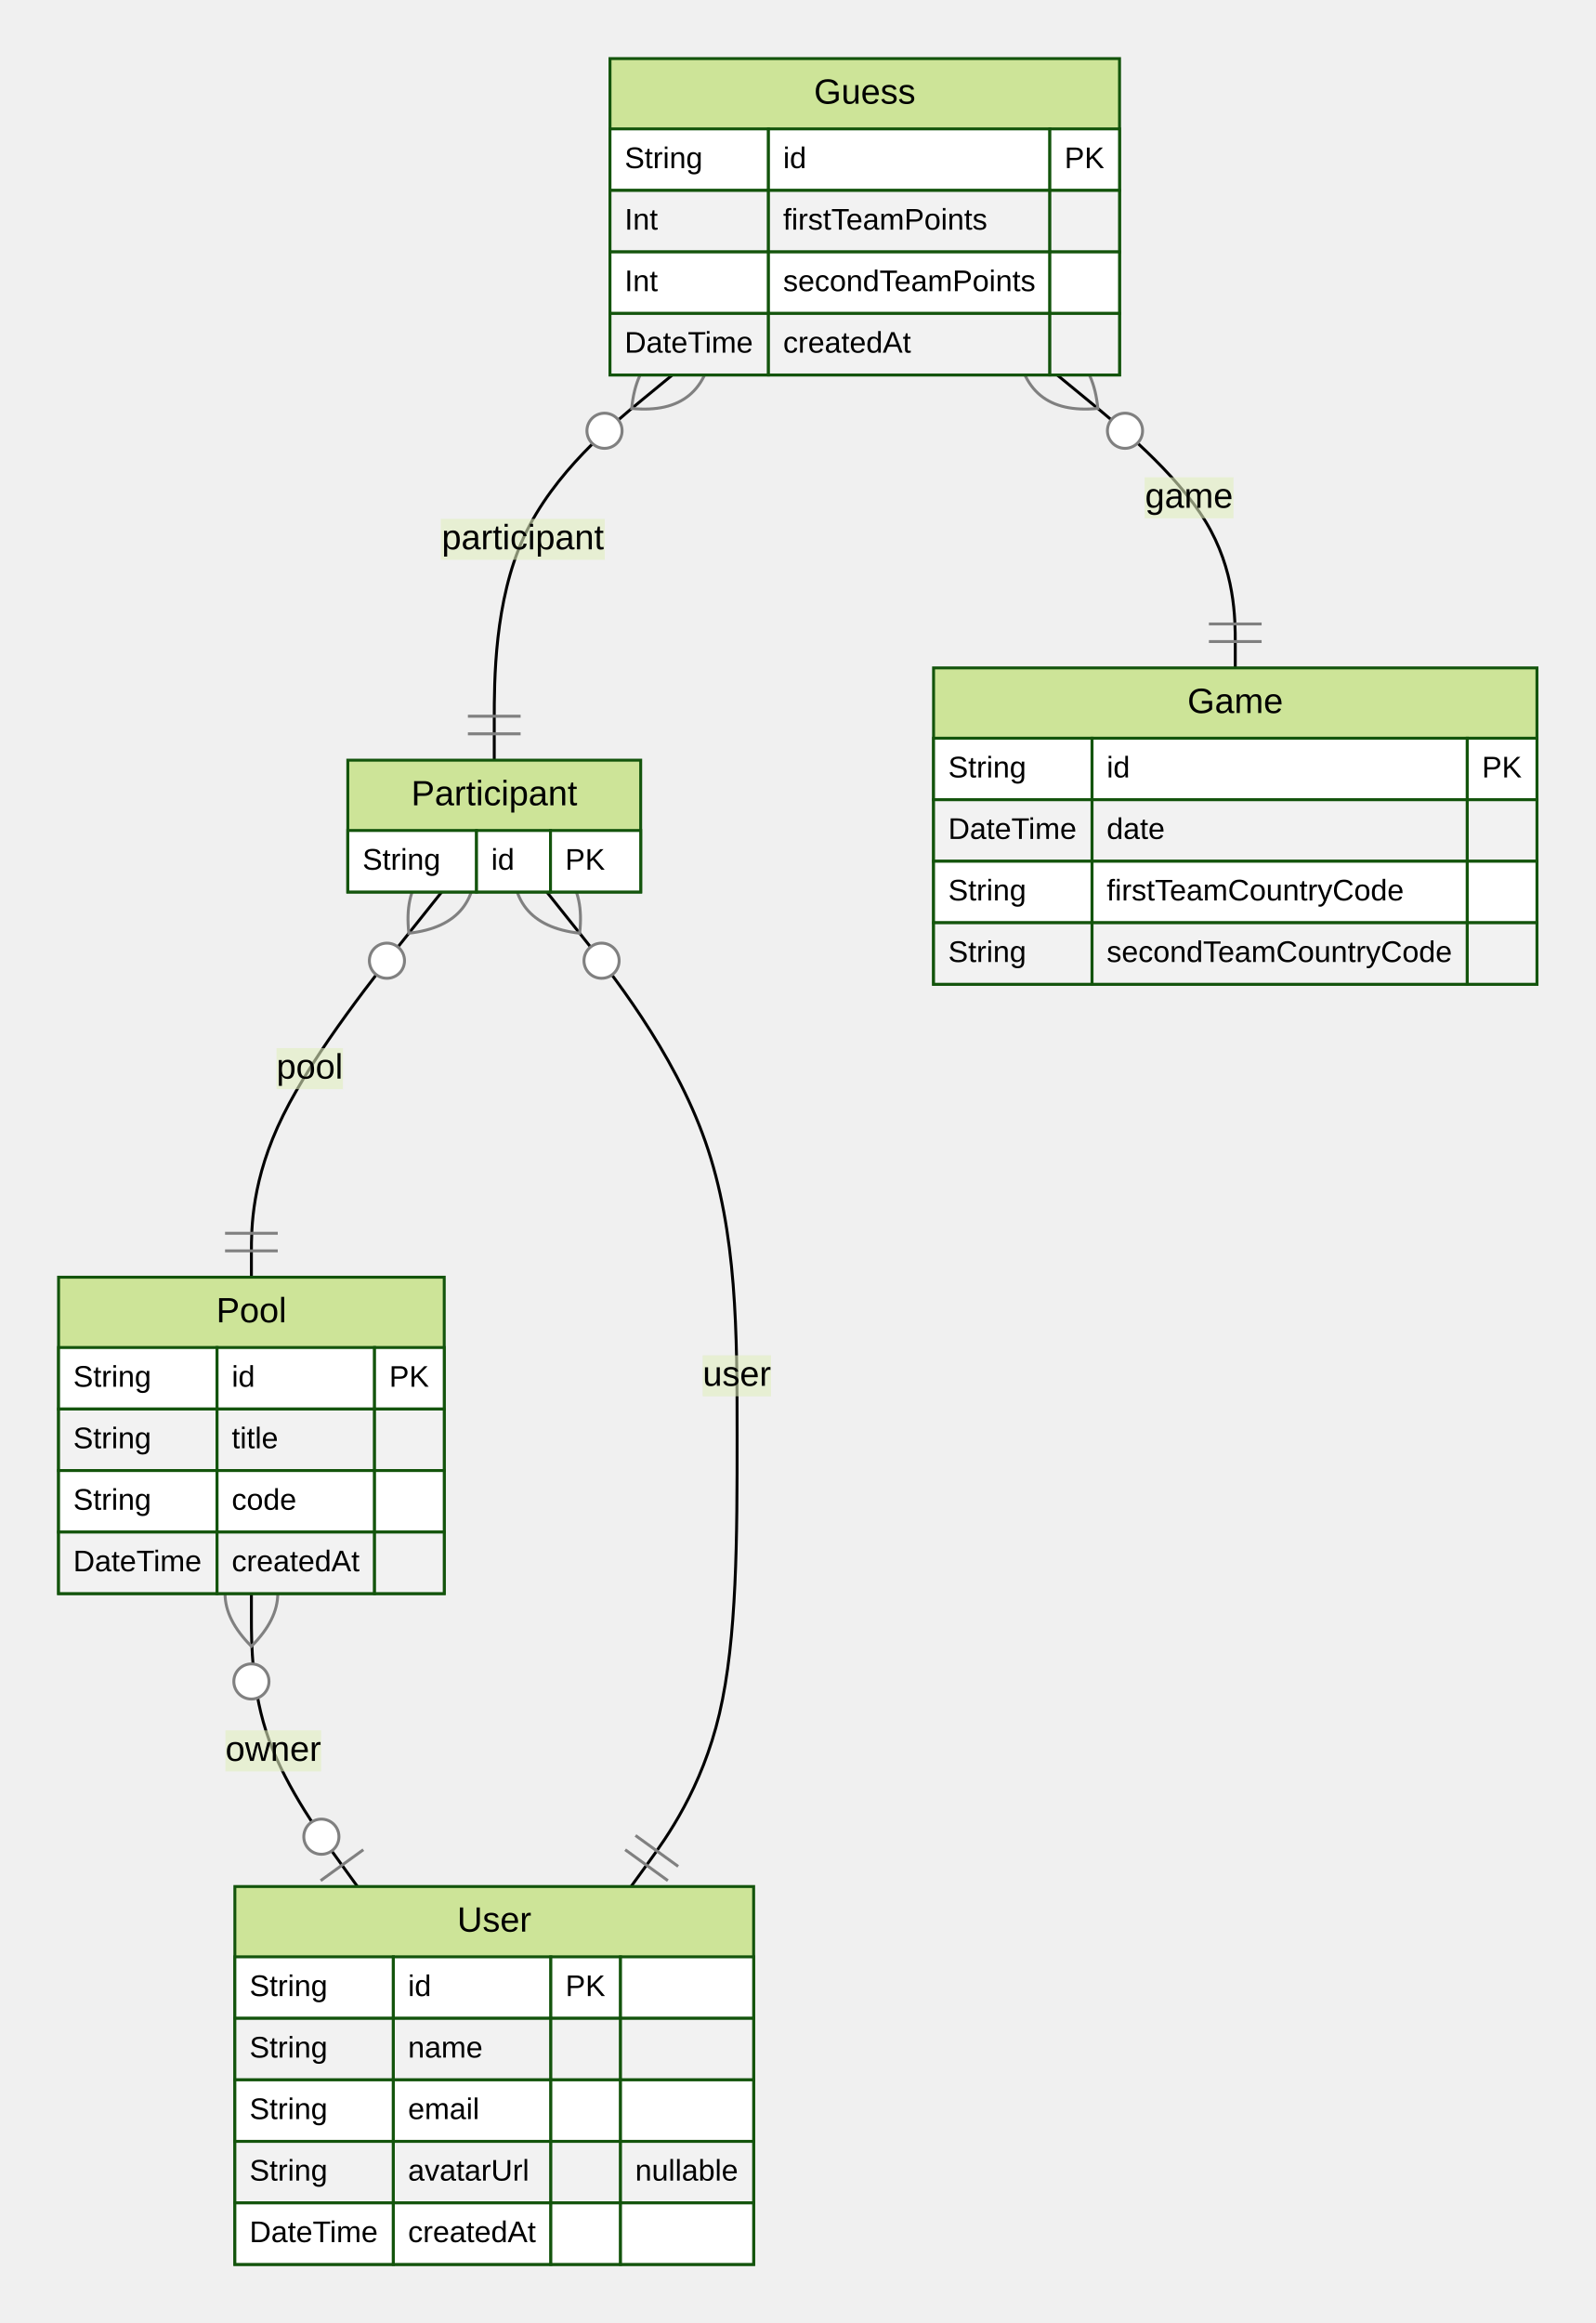
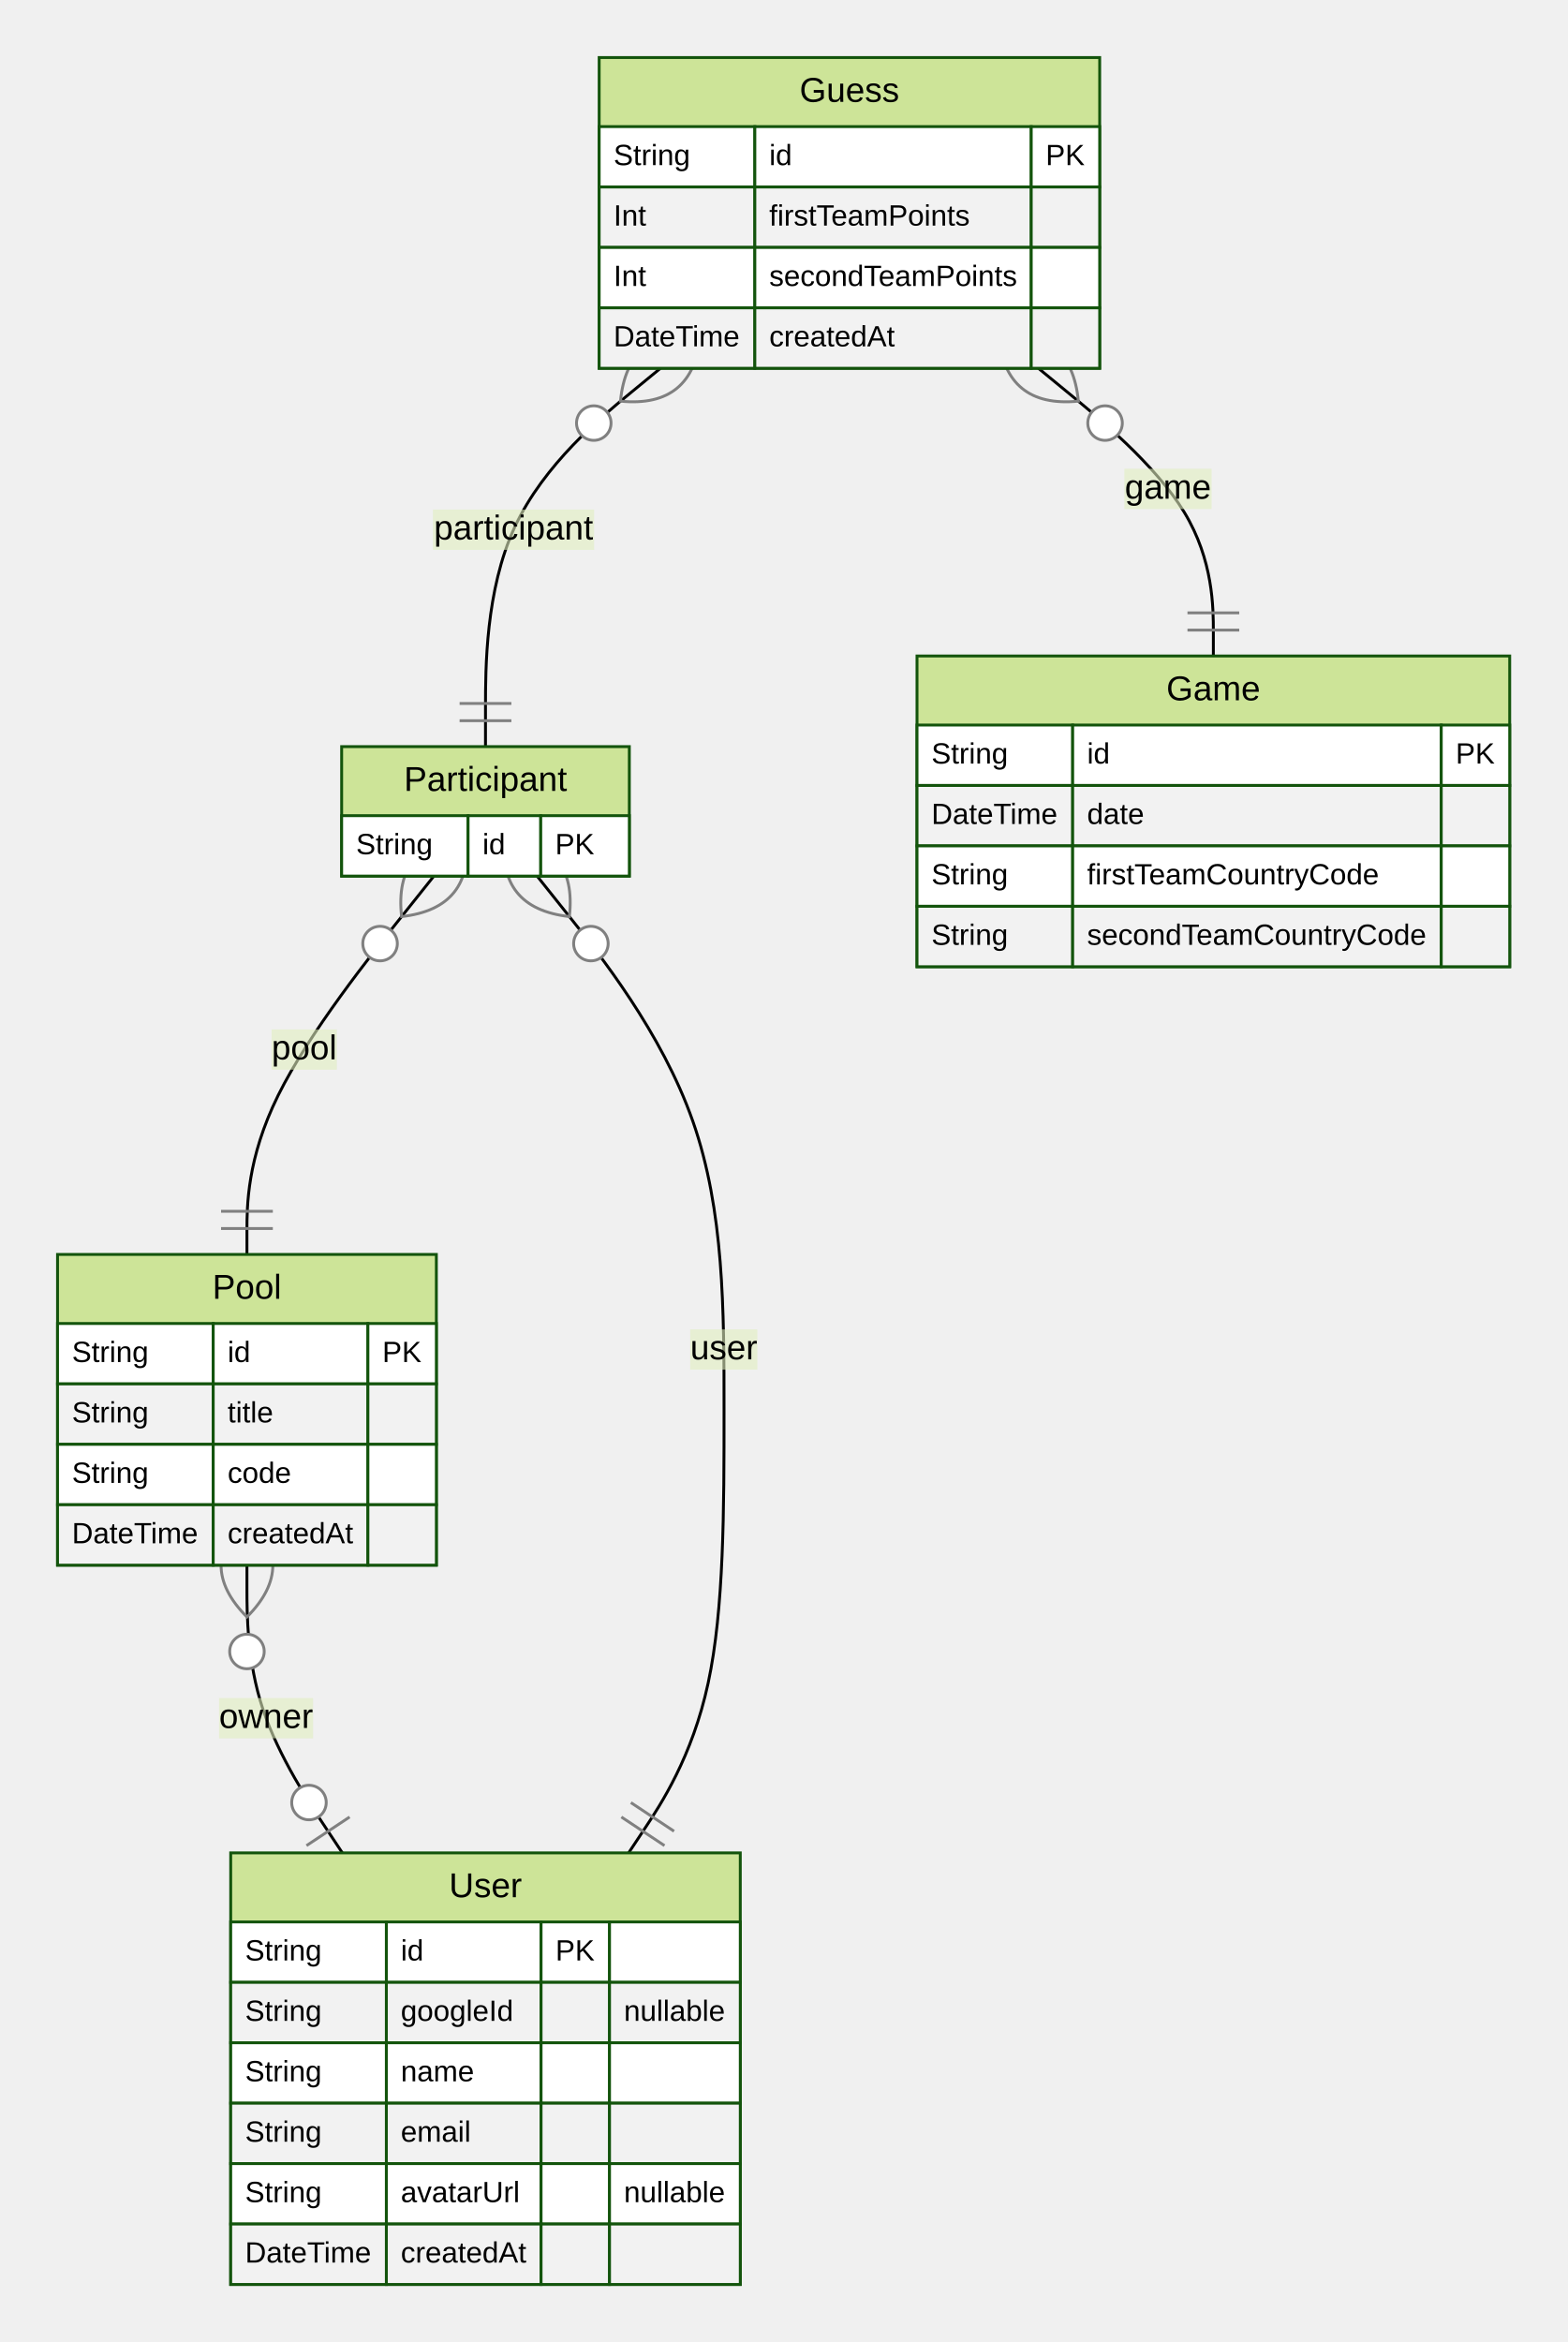
- <svg xmlns="http://www.w3.org/2000/svg" aria-labelledby="chart-title-mermaid-0 chart-desc-mermaid-0" role="img" viewBox="0 0 544.791 793" style="max-width: 544.791px; background-color: white;" width="100%" id="mermaid-0">
+ <svg xmlns="http://www.w3.org/2000/svg" aria-labelledby="chart-title-mermaid-0 chart-desc-mermaid-0" role="img" viewBox="0 0 544.791 814" style="max-width: 544.791px; background-color: white;" width="100%" id="mermaid-0">
  <style>#mermaid-0 {font-family:"trebuchet ms",verdana,arial,sans-serif;font-size:16px;fill:#000000;}#mermaid-0 .error-icon{fill:#552222;}#mermaid-0 .error-text{fill:#552222;stroke:#552222;}#mermaid-0 .edge-thickness-normal{stroke-width:2px;}#mermaid-0 .edge-thickness-thick{stroke-width:3.5px;}#mermaid-0 .edge-pattern-solid{stroke-dasharray:0;}#mermaid-0 .edge-pattern-dashed{stroke-dasharray:3;}#mermaid-0 .edge-pattern-dotted{stroke-dasharray:2;}#mermaid-0 .marker{fill:#000000;stroke:#000000;}#mermaid-0 .marker.cross{stroke:#000000;}#mermaid-0 svg{font-family:"trebuchet ms",verdana,arial,sans-serif;font-size:16px;}#mermaid-0 .entityBox{fill:#cde498;stroke:#13540c;}#mermaid-0 .attributeBoxOdd{fill:#ffffff;stroke:#13540c;}#mermaid-0 .attributeBoxEven{fill:#f2f2f2;stroke:#13540c;}#mermaid-0 .relationshipLabelBox{fill:hsl(78.158, 58.462%, 84.51%);opacity:0.7;background-color:hsl(78.158, 58.462%, 84.51%);}#mermaid-0 .relationshipLabelBox rect{opacity:0.5;}#mermaid-0 .relationshipLine{stroke:#000000;}#mermaid-0 :root{--mermaid-font-family:"trebuchet ms",verdana,arial,sans-serif;}</style>
  <g />
  <defs>
    <marker orient="auto" markerHeight="18" markerWidth="18" refY="9" refX="0" id="ONLY_ONE_START">
      <path d="M9,0 L9,18 M15,0 L15,18" fill="none" stroke="gray" />
    </marker>
  </defs>
  <defs>
    <marker orient="auto" markerHeight="18" markerWidth="18" refY="9" refX="18" id="ONLY_ONE_END">
      <path d="M3,0 L3,18 M9,0 L9,18" fill="none" stroke="gray" />
    </marker>
  </defs>
  <defs>
    <marker orient="auto" markerHeight="18" markerWidth="30" refY="9" refX="0" id="ZERO_OR_ONE_START">
      <circle r="6" cy="9" cx="21" fill="white" stroke="gray" />
      <path d="M9,0 L9,18" fill="none" stroke="gray" />
    </marker>
  </defs>
  <defs>
    <marker orient="auto" markerHeight="18" markerWidth="30" refY="9" refX="30" id="ZERO_OR_ONE_END">
      <circle r="6" cy="9" cx="9" fill="white" stroke="gray" />
      <path d="M21,0 L21,18" fill="none" stroke="gray" />
    </marker>
  </defs>
  <defs>
    <marker orient="auto" markerHeight="36" markerWidth="45" refY="18" refX="18" id="ONE_OR_MORE_START">
      <path d="M0,18 Q 18,0 36,18 Q 18,36 0,18 M42,9 L42,27" fill="none" stroke="gray" />
    </marker>
  </defs>
  <defs>
    <marker orient="auto" markerHeight="36" markerWidth="45" refY="18" refX="27" id="ONE_OR_MORE_END">
      <path d="M3,9 L3,27 M9,18 Q27,0 45,18 Q27,36 9,18" fill="none" stroke="gray" />
    </marker>
  </defs>
  <defs>
    <marker orient="auto" markerHeight="36" markerWidth="57" refY="18" refX="18" id="ZERO_OR_MORE_START">
      <circle r="6" cy="18" cx="48" fill="white" stroke="gray" />
      <path d="M0,18 Q18,0 36,18 Q18,36 0,18" fill="none" stroke="gray" />
    </marker>
  </defs>
  <defs>
    <marker orient="auto" markerHeight="36" markerWidth="57" refY="18" refX="39" id="ZERO_OR_MORE_END">
      <circle r="6" cy="18" cx="9" fill="white" stroke="gray" />
      <path d="M21,18 Q39,0 57,18 Q39,36 21,18" fill="none" stroke="gray" />
    </marker>
  </defs>
-   <path marker-start="url(#ZERO_OR_MORE_START)" marker-end="url(#ZERO_OR_ONE_END)" fill="none" stroke="gray" d="M85.841,544L85.841,552.333C85.841,560.667,85.841,577.333,91.876,594C97.911,610.667,109.981,627.333,116.016,635.667L122.051,644" class="er relationshipLine" />
-   <path marker-start="url(#ZERO_OR_MORE_START)" marker-end="url(#ONLY_ONE_END)" fill="none" stroke="gray" d="M186.702,304.5L197.532,318.083C208.362,331.667,230.023,358.833,240.853,389.75C251.683,420.667,251.683,455.333,251.683,490C251.683,524.667,251.683,559.333,245.648,585C239.613,610.667,227.543,627.333,221.508,635.667L215.473,644" class="er relationshipLine" />
+   <path marker-start="url(#ZERO_OR_MORE_START)" marker-end="url(#ZERO_OR_ONE_END)" fill="none" stroke="gray" d="M85.841,544L85.841,552.333C85.841,560.667,85.841,577.333,91.37,594C96.898,610.667,107.954,627.333,113.482,635.667L119.01,644" class="er relationshipLine" />
+   <path marker-start="url(#ZERO_OR_MORE_START)" marker-end="url(#ONLY_ONE_END)" fill="none" stroke="gray" d="M186.702,304.5L197.532,318.083C208.362,331.667,230.023,358.833,240.853,389.75C251.683,420.667,251.683,455.333,251.683,490C251.683,524.667,251.683,559.333,246.155,585C240.627,610.667,229.571,627.333,224.043,635.667L218.515,644" class="er relationshipLine" />
  <path marker-start="url(#ZERO_OR_MORE_START)" marker-end="url(#ONLY_ONE_END)" fill="none" stroke="gray" d="M150.823,304.5L139.992,318.083C129.162,331.667,107.502,358.833,96.672,380.75C85.841,402.667,85.841,419.333,85.841,427.667L85.841,436" class="er relationshipLine" />
  <path marker-start="url(#ZERO_OR_MORE_START)" marker-end="url(#ONLY_ONE_END)" fill="none" stroke="gray" d="M229.583,128L219.446,136.333C209.309,144.667,189.036,161.333,178.899,183.25C168.762,205.167,168.762,232.333,168.762,245.917L168.762,259.5" class="er relationshipLine" />
  <path marker-start="url(#ZERO_OR_MORE_START)" marker-end="url(#ONLY_ONE_END)" fill="none" stroke="gray" d="M360.956,128L371.093,136.333C381.23,144.667,401.503,161.333,411.64,178C421.777,194.667,421.777,211.333,421.777,219.667L421.777,228" class="er relationshipLine" />
  <g transform="translate(20,436 )" id="Pool">
    <rect height="108" width="131.683" y="0" x="0" stroke="gray" fill-opacity="100%" fill="honeydew" class="er entityBox" />
    <text transform="translate(65.84149,12)" style="font-family: &quot;trebuchet ms&quot;, verdana, arial, sans-serif;; font-size: 12px" text-anchor="middle" dominant-baseline="middle" y="0" x="0" id="entity-Pool" class="er entityLabel">Pool</text>
    <rect height="21" width="54.113" y="24" x="0" stroke="gray" fill-opacity="100%" fill="honeydew" class="er attributeBoxOdd" />
    <text transform="translate(5,34.5)" style="font-family: &quot;trebuchet ms&quot;, verdana, arial, sans-serif;; font-size: 10.2px" text-anchor="left" dominant-baseline="middle" y="0" x="0" id="entity-Pool-attr-1-type" class="er entityLabel">String</text>
    <rect height="21" width="53.775" y="24" x="54.113" stroke="gray" fill-opacity="100%" fill="honeydew" class="er attributeBoxOdd" />
    <text transform="translate(59.11313,34.5)" style="font-family: &quot;trebuchet ms&quot;, verdana, arial, sans-serif;; font-size: 10.2px" text-anchor="left" dominant-baseline="middle" y="0" x="0" id="entity-Pool-attr-1-name" class="er entityLabel">id</text>
    <rect height="21" width="23.795" y="24" x="107.888" stroke="gray" fill-opacity="100%" fill="honeydew" class="er attributeBoxOdd" />
    <text transform="translate(112.888,34.5)" style="font-family: &quot;trebuchet ms&quot;, verdana, arial, sans-serif;; font-size: 10.2px" text-anchor="left" dominant-baseline="middle" y="0" x="0" id="entity-Pool-attr-1-key" class="er entityLabel">PK</text>
    <rect height="21" width="54.113" y="45" x="0" stroke="gray" fill-opacity="100%" fill="honeydew" class="er attributeBoxEven" />
    <text transform="translate(5,55.5)" style="font-family: &quot;trebuchet ms&quot;, verdana, arial, sans-serif;; font-size: 10.2px" text-anchor="left" dominant-baseline="middle" y="0" x="0" id="entity-Pool-attr-2-type" class="er entityLabel">String</text>
    <rect height="21" width="53.775" y="45" x="54.113" stroke="gray" fill-opacity="100%" fill="honeydew" class="er attributeBoxEven" />
    <text transform="translate(59.11313,55.5)" style="font-family: &quot;trebuchet ms&quot;, verdana, arial, sans-serif;; font-size: 10.2px" text-anchor="left" dominant-baseline="middle" y="0" x="0" id="entity-Pool-attr-2-name" class="er entityLabel">title</text>
    <rect height="21" width="23.795" y="45" x="107.888" stroke="gray" fill-opacity="100%" fill="honeydew" class="er attributeBoxEven" />
    <text transform="translate(112.888,55.5)" style="font-family: &quot;trebuchet ms&quot;, verdana, arial, sans-serif;; font-size: 10.2px" text-anchor="left" dominant-baseline="middle" y="0" x="0" id="entity-Pool-attr-2-key" class="er entityLabel" />
    <rect height="21" width="54.113" y="66" x="0" stroke="gray" fill-opacity="100%" fill="honeydew" class="er attributeBoxOdd" />
    <text transform="translate(5,76.5)" style="font-family: &quot;trebuchet ms&quot;, verdana, arial, sans-serif;; font-size: 10.2px" text-anchor="left" dominant-baseline="middle" y="0" x="0" id="entity-Pool-attr-3-type" class="er entityLabel">String</text>
    <rect height="21" width="53.775" y="66" x="54.113" stroke="gray" fill-opacity="100%" fill="honeydew" class="er attributeBoxOdd" />
    <text transform="translate(59.11313,76.5)" style="font-family: &quot;trebuchet ms&quot;, verdana, arial, sans-serif;; font-size: 10.2px" text-anchor="left" dominant-baseline="middle" y="0" x="0" id="entity-Pool-attr-3-name" class="er entityLabel">code</text>
    <rect height="21" width="23.795" y="66" x="107.888" stroke="gray" fill-opacity="100%" fill="honeydew" class="er attributeBoxOdd" />
    <text transform="translate(112.888,76.5)" style="font-family: &quot;trebuchet ms&quot;, verdana, arial, sans-serif;; font-size: 10.2px" text-anchor="left" dominant-baseline="middle" y="0" x="0" id="entity-Pool-attr-3-key" class="er entityLabel" />
    <rect height="21" width="54.113" y="87" x="0" stroke="gray" fill-opacity="100%" fill="honeydew" class="er attributeBoxEven" />
    <text transform="translate(5,97.5)" style="font-family: &quot;trebuchet ms&quot;, verdana, arial, sans-serif;; font-size: 10.2px" text-anchor="left" dominant-baseline="middle" y="0" x="0" id="entity-Pool-attr-4-type" class="er entityLabel">DateTime</text>
    <rect height="21" width="53.775" y="87" x="54.113" stroke="gray" fill-opacity="100%" fill="honeydew" class="er attributeBoxEven" />
    <text transform="translate(59.11313,97.5)" style="font-family: &quot;trebuchet ms&quot;, verdana, arial, sans-serif;; font-size: 10.2px" text-anchor="left" dominant-baseline="middle" y="0" x="0" id="entity-Pool-attr-4-name" class="er entityLabel">createdAt</text>
    <rect height="21" width="23.795" y="87" x="107.888" stroke="gray" fill-opacity="100%" fill="honeydew" class="er attributeBoxEven" />
    <text transform="translate(112.888,97.5)" style="font-family: &quot;trebuchet ms&quot;, verdana, arial, sans-serif;; font-size: 10.2px" text-anchor="left" dominant-baseline="middle" y="0" x="0" id="entity-Pool-attr-4-key" class="er entityLabel" />
  </g>
  <g transform="translate(118.7622,259.5 )" id="Participant">
    <rect height="45" width="100" y="0" x="0" stroke="gray" fill-opacity="100%" fill="honeydew" class="er entityBox" />
    <text transform="translate(50,12)" style="font-family: &quot;trebuchet ms&quot;, verdana, arial, sans-serif;; font-size: 12px" text-anchor="middle" dominant-baseline="middle" y="0" x="0" id="entity-Participant" class="er entityLabel">Participant</text>
    <rect height="21" width="43.945" y="24" x="0" stroke="gray" fill-opacity="100%" fill="honeydew" class="er attributeBoxOdd" />
    <text transform="translate(5,34.5)" style="font-family: &quot;trebuchet ms&quot;, verdana, arial, sans-serif;; font-size: 10.2px" text-anchor="left" dominant-baseline="middle" y="0" x="0" id="entity-Participant-attr-1-type" class="er entityLabel">String</text>
    <rect height="21" width="25.262" y="24" x="43.945" stroke="gray" fill-opacity="100%" fill="honeydew" class="er attributeBoxOdd" />
    <text transform="translate(48.94526,34.5)" style="font-family: &quot;trebuchet ms&quot;, verdana, arial, sans-serif;; font-size: 10.2px" text-anchor="left" dominant-baseline="middle" y="0" x="0" id="entity-Participant-attr-1-name" class="er entityLabel">id</text>
    <rect height="21" width="30.793" y="24" x="69.207" stroke="gray" fill-opacity="100%" fill="honeydew" class="er attributeBoxOdd" />
    <text transform="translate(74.20681,34.5)" style="font-family: &quot;trebuchet ms&quot;, verdana, arial, sans-serif;; font-size: 10.2px" text-anchor="left" dominant-baseline="middle" y="0" x="0" id="entity-Participant-attr-1-key" class="er entityLabel">PK</text>
  </g>
  <g transform="translate(80.19414,644 )" id="User">
-     <rect height="129" width="177.136" y="0" x="0" stroke="gray" fill-opacity="100%" fill="honeydew" class="er entityBox" />
+     <rect height="150" width="177.136" y="0" x="0" stroke="gray" fill-opacity="100%" fill="honeydew" class="er entityBox" />
    <text transform="translate(88.5681,12)" style="font-family: &quot;trebuchet ms&quot;, verdana, arial, sans-serif;; font-size: 12px" text-anchor="middle" dominant-baseline="middle" y="0" x="0" id="entity-User" class="er entityLabel">User</text>
    <rect height="21" width="54.113" y="24" x="0" stroke="gray" fill-opacity="100%" fill="honeydew" class="er attributeBoxOdd" />
    <text transform="translate(5,34.5)" style="font-family: &quot;trebuchet ms&quot;, verdana, arial, sans-serif;; font-size: 10.2px" text-anchor="left" dominant-baseline="middle" y="0" x="0" id="entity-User-attr-1-type" class="er entityLabel">String</text>
    <rect height="21" width="53.775" y="24" x="54.113" stroke="gray" fill-opacity="100%" fill="honeydew" class="er attributeBoxOdd" />
    <text transform="translate(59.11313,34.5)" style="font-family: &quot;trebuchet ms&quot;, verdana, arial, sans-serif;; font-size: 10.2px" text-anchor="left" dominant-baseline="middle" y="0" x="0" id="entity-User-attr-1-name" class="er entityLabel">id</text>
    <rect height="21" width="23.795" y="24" x="107.888" stroke="gray" fill-opacity="100%" fill="honeydew" class="er attributeBoxOdd" />
    <text transform="translate(112.888,34.5)" style="font-family: &quot;trebuchet ms&quot;, verdana, arial, sans-serif;; font-size: 10.2px" text-anchor="left" dominant-baseline="middle" y="0" x="0" id="entity-User-attr-1-key" class="er entityLabel">PK</text>
    <rect height="21" width="45.453" y="24" x="131.683" stroke="gray" fill-opacity="100%" fill="honeydew" class="er attributeBoxOdd" />
    <text transform="translate(136.683,34.5)" style="font-family: &quot;trebuchet ms&quot;, verdana, arial, sans-serif;; font-size: 10.2px" text-anchor="left" dominant-baseline="middle" y="0" x="0" id="entity-User-attr-1-comment" class="er entityLabel" />
    <rect height="21" width="54.113" y="45" x="0" stroke="gray" fill-opacity="100%" fill="honeydew" class="er attributeBoxEven" />
    <text transform="translate(5,55.5)" style="font-family: &quot;trebuchet ms&quot;, verdana, arial, sans-serif;; font-size: 10.2px" text-anchor="left" dominant-baseline="middle" y="0" x="0" id="entity-User-attr-2-type" class="er entityLabel">String</text>
    <rect height="21" width="53.775" y="45" x="54.113" stroke="gray" fill-opacity="100%" fill="honeydew" class="er attributeBoxEven" />
-     <text transform="translate(59.11313,55.5)" style="font-family: &quot;trebuchet ms&quot;, verdana, arial, sans-serif;; font-size: 10.2px" text-anchor="left" dominant-baseline="middle" y="0" x="0" id="entity-User-attr-2-name" class="er entityLabel">name</text>
+     <text transform="translate(59.11313,55.5)" style="font-family: &quot;trebuchet ms&quot;, verdana, arial, sans-serif;; font-size: 10.2px" text-anchor="left" dominant-baseline="middle" y="0" x="0" id="entity-User-attr-2-name" class="er entityLabel">googleId</text>
    <rect height="21" width="23.795" y="45" x="107.888" stroke="gray" fill-opacity="100%" fill="honeydew" class="er attributeBoxEven" />
    <text transform="translate(112.888,55.5)" style="font-family: &quot;trebuchet ms&quot;, verdana, arial, sans-serif;; font-size: 10.2px" text-anchor="left" dominant-baseline="middle" y="0" x="0" id="entity-User-attr-2-key" class="er entityLabel" />
    <rect height="21" width="45.453" y="45" x="131.683" stroke="gray" fill-opacity="100%" fill="honeydew" class="er attributeBoxEven" />
-     <text transform="translate(136.683,55.5)" style="font-family: &quot;trebuchet ms&quot;, verdana, arial, sans-serif;; font-size: 10.2px" text-anchor="left" dominant-baseline="middle" y="0" x="0" id="entity-User-attr-2-comment" class="er entityLabel" />
+     <text transform="translate(136.683,55.5)" style="font-family: &quot;trebuchet ms&quot;, verdana, arial, sans-serif;; font-size: 10.2px" text-anchor="left" dominant-baseline="middle" y="0" x="0" id="entity-User-attr-2-comment" class="er entityLabel">nullable</text>
    <rect height="21" width="54.113" y="66" x="0" stroke="gray" fill-opacity="100%" fill="honeydew" class="er attributeBoxOdd" />
    <text transform="translate(5,76.5)" style="font-family: &quot;trebuchet ms&quot;, verdana, arial, sans-serif;; font-size: 10.2px" text-anchor="left" dominant-baseline="middle" y="0" x="0" id="entity-User-attr-3-type" class="er entityLabel">String</text>
    <rect height="21" width="53.775" y="66" x="54.113" stroke="gray" fill-opacity="100%" fill="honeydew" class="er attributeBoxOdd" />
-     <text transform="translate(59.11313,76.5)" style="font-family: &quot;trebuchet ms&quot;, verdana, arial, sans-serif;; font-size: 10.2px" text-anchor="left" dominant-baseline="middle" y="0" x="0" id="entity-User-attr-3-name" class="er entityLabel">email</text>
+     <text transform="translate(59.11313,76.5)" style="font-family: &quot;trebuchet ms&quot;, verdana, arial, sans-serif;; font-size: 10.2px" text-anchor="left" dominant-baseline="middle" y="0" x="0" id="entity-User-attr-3-name" class="er entityLabel">name</text>
    <rect height="21" width="23.795" y="66" x="107.888" stroke="gray" fill-opacity="100%" fill="honeydew" class="er attributeBoxOdd" />
    <text transform="translate(112.888,76.5)" style="font-family: &quot;trebuchet ms&quot;, verdana, arial, sans-serif;; font-size: 10.2px" text-anchor="left" dominant-baseline="middle" y="0" x="0" id="entity-User-attr-3-key" class="er entityLabel" />
    <rect height="21" width="45.453" y="66" x="131.683" stroke="gray" fill-opacity="100%" fill="honeydew" class="er attributeBoxOdd" />
    <text transform="translate(136.683,76.5)" style="font-family: &quot;trebuchet ms&quot;, verdana, arial, sans-serif;; font-size: 10.2px" text-anchor="left" dominant-baseline="middle" y="0" x="0" id="entity-User-attr-3-comment" class="er entityLabel" />
    <rect height="21" width="54.113" y="87" x="0" stroke="gray" fill-opacity="100%" fill="honeydew" class="er attributeBoxEven" />
    <text transform="translate(5,97.5)" style="font-family: &quot;trebuchet ms&quot;, verdana, arial, sans-serif;; font-size: 10.2px" text-anchor="left" dominant-baseline="middle" y="0" x="0" id="entity-User-attr-4-type" class="er entityLabel">String</text>
    <rect height="21" width="53.775" y="87" x="54.113" stroke="gray" fill-opacity="100%" fill="honeydew" class="er attributeBoxEven" />
-     <text transform="translate(59.11313,97.5)" style="font-family: &quot;trebuchet ms&quot;, verdana, arial, sans-serif;; font-size: 10.2px" text-anchor="left" dominant-baseline="middle" y="0" x="0" id="entity-User-attr-4-name" class="er entityLabel">avatarUrl</text>
+     <text transform="translate(59.11313,97.5)" style="font-family: &quot;trebuchet ms&quot;, verdana, arial, sans-serif;; font-size: 10.2px" text-anchor="left" dominant-baseline="middle" y="0" x="0" id="entity-User-attr-4-name" class="er entityLabel">email</text>
    <rect height="21" width="23.795" y="87" x="107.888" stroke="gray" fill-opacity="100%" fill="honeydew" class="er attributeBoxEven" />
    <text transform="translate(112.888,97.5)" style="font-family: &quot;trebuchet ms&quot;, verdana, arial, sans-serif;; font-size: 10.2px" text-anchor="left" dominant-baseline="middle" y="0" x="0" id="entity-User-attr-4-key" class="er entityLabel" />
    <rect height="21" width="45.453" y="87" x="131.683" stroke="gray" fill-opacity="100%" fill="honeydew" class="er attributeBoxEven" />
-     <text transform="translate(136.683,97.5)" style="font-family: &quot;trebuchet ms&quot;, verdana, arial, sans-serif;; font-size: 10.2px" text-anchor="left" dominant-baseline="middle" y="0" x="0" id="entity-User-attr-4-comment" class="er entityLabel">nullable</text>
+     <text transform="translate(136.683,97.5)" style="font-family: &quot;trebuchet ms&quot;, verdana, arial, sans-serif;; font-size: 10.2px" text-anchor="left" dominant-baseline="middle" y="0" x="0" id="entity-User-attr-4-comment" class="er entityLabel" />
    <rect height="21" width="54.113" y="108" x="0" stroke="gray" fill-opacity="100%" fill="honeydew" class="er attributeBoxOdd" />
-     <text transform="translate(5,118.5)" style="font-family: &quot;trebuchet ms&quot;, verdana, arial, sans-serif;; font-size: 10.2px" text-anchor="left" dominant-baseline="middle" y="0" x="0" id="entity-User-attr-5-type" class="er entityLabel">DateTime</text>
+     <text transform="translate(5,118.5)" style="font-family: &quot;trebuchet ms&quot;, verdana, arial, sans-serif;; font-size: 10.2px" text-anchor="left" dominant-baseline="middle" y="0" x="0" id="entity-User-attr-5-type" class="er entityLabel">String</text>
    <rect height="21" width="53.775" y="108" x="54.113" stroke="gray" fill-opacity="100%" fill="honeydew" class="er attributeBoxOdd" />
-     <text transform="translate(59.11313,118.5)" style="font-family: &quot;trebuchet ms&quot;, verdana, arial, sans-serif;; font-size: 10.2px" text-anchor="left" dominant-baseline="middle" y="0" x="0" id="entity-User-attr-5-name" class="er entityLabel">createdAt</text>
+     <text transform="translate(59.11313,118.5)" style="font-family: &quot;trebuchet ms&quot;, verdana, arial, sans-serif;; font-size: 10.2px" text-anchor="left" dominant-baseline="middle" y="0" x="0" id="entity-User-attr-5-name" class="er entityLabel">avatarUrl</text>
    <rect height="21" width="23.795" y="108" x="107.888" stroke="gray" fill-opacity="100%" fill="honeydew" class="er attributeBoxOdd" />
    <text transform="translate(112.888,118.5)" style="font-family: &quot;trebuchet ms&quot;, verdana, arial, sans-serif;; font-size: 10.2px" text-anchor="left" dominant-baseline="middle" y="0" x="0" id="entity-User-attr-5-key" class="er entityLabel" />
    <rect height="21" width="45.453" y="108" x="131.683" stroke="gray" fill-opacity="100%" fill="honeydew" class="er attributeBoxOdd" />
-     <text transform="translate(136.683,118.5)" style="font-family: &quot;trebuchet ms&quot;, verdana, arial, sans-serif;; font-size: 10.2px" text-anchor="left" dominant-baseline="middle" y="0" x="0" id="entity-User-attr-5-comment" class="er entityLabel" />
+     <text transform="translate(136.683,118.5)" style="font-family: &quot;trebuchet ms&quot;, verdana, arial, sans-serif;; font-size: 10.2px" text-anchor="left" dominant-baseline="middle" y="0" x="0" id="entity-User-attr-5-comment" class="er entityLabel">nullable</text>
+     <rect height="21" width="54.113" y="129" x="0" stroke="gray" fill-opacity="100%" fill="honeydew" class="er attributeBoxEven" />
+     <text transform="translate(5,139.5)" style="font-family: &quot;trebuchet ms&quot;, verdana, arial, sans-serif;; font-size: 10.2px" text-anchor="left" dominant-baseline="middle" y="0" x="0" id="entity-User-attr-6-type" class="er entityLabel">DateTime</text>
+     <rect height="21" width="53.775" y="129" x="54.113" stroke="gray" fill-opacity="100%" fill="honeydew" class="er attributeBoxEven" />
+     <text transform="translate(59.11313,139.5)" style="font-family: &quot;trebuchet ms&quot;, verdana, arial, sans-serif;; font-size: 10.2px" text-anchor="left" dominant-baseline="middle" y="0" x="0" id="entity-User-attr-6-name" class="er entityLabel">createdAt</text>
+     <rect height="21" width="23.795" y="129" x="107.888" stroke="gray" fill-opacity="100%" fill="honeydew" class="er attributeBoxEven" />
+     <text transform="translate(112.888,139.5)" style="font-family: &quot;trebuchet ms&quot;, verdana, arial, sans-serif;; font-size: 10.2px" text-anchor="left" dominant-baseline="middle" y="0" x="0" id="entity-User-attr-6-key" class="er entityLabel" />
+     <rect height="21" width="45.453" y="129" x="131.683" stroke="gray" fill-opacity="100%" fill="honeydew" class="er attributeBoxEven" />
+     <text transform="translate(136.683,139.5)" style="font-family: &quot;trebuchet ms&quot;, verdana, arial, sans-serif;; font-size: 10.2px" text-anchor="left" dominant-baseline="middle" y="0" x="0" id="entity-User-attr-6-comment" class="er entityLabel" />
  </g>
  <g transform="translate(318.7622,228 )" id="Game">
    <rect height="108" width="206.029" y="0" x="0" stroke="gray" fill-opacity="100%" fill="honeydew" class="er entityBox" />
    <text transform="translate(103.0145,12)" style="font-family: &quot;trebuchet ms&quot;, verdana, arial, sans-serif;; font-size: 12px" text-anchor="middle" dominant-baseline="middle" y="0" x="0" id="entity-Game" class="er entityLabel">Game</text>
    <rect height="21" width="54.113" y="24" x="0" stroke="gray" fill-opacity="100%" fill="honeydew" class="er attributeBoxOdd" />
    <text transform="translate(5,34.5)" style="font-family: &quot;trebuchet ms&quot;, verdana, arial, sans-serif;; font-size: 10.2px" text-anchor="left" dominant-baseline="middle" y="0" x="0" id="entity-Game-attr-1-type" class="er entityLabel">String</text>
    <rect height="21" width="128.121" y="24" x="54.113" stroke="gray" fill-opacity="100%" fill="honeydew" class="er attributeBoxOdd" />
    <text transform="translate(59.11313,34.5)" style="font-family: &quot;trebuchet ms&quot;, verdana, arial, sans-serif;; font-size: 10.2px" text-anchor="left" dominant-baseline="middle" y="0" x="0" id="entity-Game-attr-1-name" class="er entityLabel">id</text>
    <rect height="21" width="23.795" y="24" x="182.234" stroke="gray" fill-opacity="100%" fill="honeydew" class="er attributeBoxOdd" />
    <text transform="translate(187.2339,34.5)" style="font-family: &quot;trebuchet ms&quot;, verdana, arial, sans-serif;; font-size: 10.2px" text-anchor="left" dominant-baseline="middle" y="0" x="0" id="entity-Game-attr-1-key" class="er entityLabel">PK</text>
    <rect height="21" width="54.113" y="45" x="0" stroke="gray" fill-opacity="100%" fill="honeydew" class="er attributeBoxEven" />
    <text transform="translate(5,55.5)" style="font-family: &quot;trebuchet ms&quot;, verdana, arial, sans-serif;; font-size: 10.2px" text-anchor="left" dominant-baseline="middle" y="0" x="0" id="entity-Game-attr-2-type" class="er entityLabel">DateTime</text>
    <rect height="21" width="128.121" y="45" x="54.113" stroke="gray" fill-opacity="100%" fill="honeydew" class="er attributeBoxEven" />
    <text transform="translate(59.11313,55.5)" style="font-family: &quot;trebuchet ms&quot;, verdana, arial, sans-serif;; font-size: 10.2px" text-anchor="left" dominant-baseline="middle" y="0" x="0" id="entity-Game-attr-2-name" class="er entityLabel">date</text>
    <rect height="21" width="23.795" y="45" x="182.234" stroke="gray" fill-opacity="100%" fill="honeydew" class="er attributeBoxEven" />
    <text transform="translate(187.2339,55.5)" style="font-family: &quot;trebuchet ms&quot;, verdana, arial, sans-serif;; font-size: 10.2px" text-anchor="left" dominant-baseline="middle" y="0" x="0" id="entity-Game-attr-2-key" class="er entityLabel" />
    <rect height="21" width="54.113" y="66" x="0" stroke="gray" fill-opacity="100%" fill="honeydew" class="er attributeBoxOdd" />
    <text transform="translate(5,76.5)" style="font-family: &quot;trebuchet ms&quot;, verdana, arial, sans-serif;; font-size: 10.2px" text-anchor="left" dominant-baseline="middle" y="0" x="0" id="entity-Game-attr-3-type" class="er entityLabel">String</text>
    <rect height="21" width="128.121" y="66" x="54.113" stroke="gray" fill-opacity="100%" fill="honeydew" class="er attributeBoxOdd" />
    <text transform="translate(59.11313,76.5)" style="font-family: &quot;trebuchet ms&quot;, verdana, arial, sans-serif;; font-size: 10.2px" text-anchor="left" dominant-baseline="middle" y="0" x="0" id="entity-Game-attr-3-name" class="er entityLabel">firstTeamCountryCode</text>
    <rect height="21" width="23.795" y="66" x="182.234" stroke="gray" fill-opacity="100%" fill="honeydew" class="er attributeBoxOdd" />
    <text transform="translate(187.2339,76.5)" style="font-family: &quot;trebuchet ms&quot;, verdana, arial, sans-serif;; font-size: 10.2px" text-anchor="left" dominant-baseline="middle" y="0" x="0" id="entity-Game-attr-3-key" class="er entityLabel" />
    <rect height="21" width="54.113" y="87" x="0" stroke="gray" fill-opacity="100%" fill="honeydew" class="er attributeBoxEven" />
    <text transform="translate(5,97.5)" style="font-family: &quot;trebuchet ms&quot;, verdana, arial, sans-serif;; font-size: 10.2px" text-anchor="left" dominant-baseline="middle" y="0" x="0" id="entity-Game-attr-4-type" class="er entityLabel">String</text>
    <rect height="21" width="128.121" y="87" x="54.113" stroke="gray" fill-opacity="100%" fill="honeydew" class="er attributeBoxEven" />
    <text transform="translate(59.11313,97.5)" style="font-family: &quot;trebuchet ms&quot;, verdana, arial, sans-serif;; font-size: 10.2px" text-anchor="left" dominant-baseline="middle" y="0" x="0" id="entity-Game-attr-4-name" class="er entityLabel">secondTeamCountryCode</text>
    <rect height="21" width="23.795" y="87" x="182.234" stroke="gray" fill-opacity="100%" fill="honeydew" class="er attributeBoxEven" />
    <text transform="translate(187.2339,97.5)" style="font-family: &quot;trebuchet ms&quot;, verdana, arial, sans-serif;; font-size: 10.2px" text-anchor="left" dominant-baseline="middle" y="0" x="0" id="entity-Game-attr-4-key" class="er entityLabel" />
  </g>
  <g transform="translate(208.2763,20 )" id="Guess">
    <rect height="108" width="173.986" y="0" x="0" stroke="gray" fill-opacity="100%" fill="honeydew" class="er entityBox" />
    <text transform="translate(86.99312,12)" style="font-family: &quot;trebuchet ms&quot;, verdana, arial, sans-serif;; font-size: 12px" text-anchor="middle" dominant-baseline="middle" y="0" x="0" id="entity-Guess" class="er entityLabel">Guess</text>
    <rect height="21" width="54.113" y="24" x="0" stroke="gray" fill-opacity="100%" fill="honeydew" class="er attributeBoxOdd" />
    <text transform="translate(5,34.5)" style="font-family: &quot;trebuchet ms&quot;, verdana, arial, sans-serif;; font-size: 10.2px" text-anchor="left" dominant-baseline="middle" y="0" x="0" id="entity-Guess-attr-1-type" class="er entityLabel">String</text>
    <rect height="21" width="96.078" y="24" x="54.113" stroke="gray" fill-opacity="100%" fill="honeydew" class="er attributeBoxOdd" />
    <text transform="translate(59.11313,34.5)" style="font-family: &quot;trebuchet ms&quot;, verdana, arial, sans-serif;; font-size: 10.2px" text-anchor="left" dominant-baseline="middle" y="0" x="0" id="entity-Guess-attr-1-name" class="er entityLabel">id</text>
    <rect height="21" width="23.795" y="24" x="150.191" stroke="gray" fill-opacity="100%" fill="honeydew" class="er attributeBoxOdd" />
    <text transform="translate(155.1913,34.5)" style="font-family: &quot;trebuchet ms&quot;, verdana, arial, sans-serif;; font-size: 10.2px" text-anchor="left" dominant-baseline="middle" y="0" x="0" id="entity-Guess-attr-1-key" class="er entityLabel">PK</text>
    <rect height="21" width="54.113" y="45" x="0" stroke="gray" fill-opacity="100%" fill="honeydew" class="er attributeBoxEven" />
    <text transform="translate(5,55.5)" style="font-family: &quot;trebuchet ms&quot;, verdana, arial, sans-serif;; font-size: 10.2px" text-anchor="left" dominant-baseline="middle" y="0" x="0" id="entity-Guess-attr-2-type" class="er entityLabel">Int</text>
    <rect height="21" width="96.078" y="45" x="54.113" stroke="gray" fill-opacity="100%" fill="honeydew" class="er attributeBoxEven" />
    <text transform="translate(59.11313,55.5)" style="font-family: &quot;trebuchet ms&quot;, verdana, arial, sans-serif;; font-size: 10.2px" text-anchor="left" dominant-baseline="middle" y="0" x="0" id="entity-Guess-attr-2-name" class="er entityLabel">firstTeamPoints</text>
    <rect height="21" width="23.795" y="45" x="150.191" stroke="gray" fill-opacity="100%" fill="honeydew" class="er attributeBoxEven" />
    <text transform="translate(155.1913,55.5)" style="font-family: &quot;trebuchet ms&quot;, verdana, arial, sans-serif;; font-size: 10.2px" text-anchor="left" dominant-baseline="middle" y="0" x="0" id="entity-Guess-attr-2-key" class="er entityLabel" />
    <rect height="21" width="54.113" y="66" x="0" stroke="gray" fill-opacity="100%" fill="honeydew" class="er attributeBoxOdd" />
    <text transform="translate(5,76.5)" style="font-family: &quot;trebuchet ms&quot;, verdana, arial, sans-serif;; font-size: 10.2px" text-anchor="left" dominant-baseline="middle" y="0" x="0" id="entity-Guess-attr-3-type" class="er entityLabel">Int</text>
    <rect height="21" width="96.078" y="66" x="54.113" stroke="gray" fill-opacity="100%" fill="honeydew" class="er attributeBoxOdd" />
    <text transform="translate(59.11313,76.5)" style="font-family: &quot;trebuchet ms&quot;, verdana, arial, sans-serif;; font-size: 10.2px" text-anchor="left" dominant-baseline="middle" y="0" x="0" id="entity-Guess-attr-3-name" class="er entityLabel">secondTeamPoints</text>
    <rect height="21" width="23.795" y="66" x="150.191" stroke="gray" fill-opacity="100%" fill="honeydew" class="er attributeBoxOdd" />
    <text transform="translate(155.1913,76.5)" style="font-family: &quot;trebuchet ms&quot;, verdana, arial, sans-serif;; font-size: 10.2px" text-anchor="left" dominant-baseline="middle" y="0" x="0" id="entity-Guess-attr-3-key" class="er entityLabel" />
    <rect height="21" width="54.113" y="87" x="0" stroke="gray" fill-opacity="100%" fill="honeydew" class="er attributeBoxEven" />
    <text transform="translate(5,97.5)" style="font-family: &quot;trebuchet ms&quot;, verdana, arial, sans-serif;; font-size: 10.2px" text-anchor="left" dominant-baseline="middle" y="0" x="0" id="entity-Guess-attr-4-type" class="er entityLabel">DateTime</text>
    <rect height="21" width="96.078" y="87" x="54.113" stroke="gray" fill-opacity="100%" fill="honeydew" class="er attributeBoxEven" />
    <text transform="translate(59.11313,97.5)" style="font-family: &quot;trebuchet ms&quot;, verdana, arial, sans-serif;; font-size: 10.2px" text-anchor="left" dominant-baseline="middle" y="0" x="0" id="entity-Guess-attr-4-name" class="er entityLabel">createdAt</text>
    <rect height="21" width="23.795" y="87" x="150.191" stroke="gray" fill-opacity="100%" fill="honeydew" class="er attributeBoxEven" />
    <text transform="translate(155.1913,97.5)" style="font-family: &quot;trebuchet ms&quot;, verdana, arial, sans-serif;; font-size: 10.2px" text-anchor="left" dominant-baseline="middle" y="0" x="0" id="entity-Guess-attr-4-key" class="er entityLabel" />
  </g>
-   <rect fill-opacity="85%" fill="white" height="14" width="32.688" y="590.7" x="76.968" class="er relationshipLabelBox" />
-   <text style="font-family: &quot;trebuchet ms&quot;, verdana, arial, sans-serif;; font-size: 12px" dominant-baseline="middle" text-anchor="middle" y="597.7" x="93.312" id="rel1" class="er relationshipLabel">owner</text>
-   <rect fill-opacity="85%" fill="white" height="14" width="23.348" y="462.676" x="239.928" class="er relationshipLabelBox" />
-   <text style="font-family: &quot;trebuchet ms&quot;, verdana, arial, sans-serif;; font-size: 12px" dominant-baseline="middle" text-anchor="middle" y="469.676" x="251.601" id="rel2" class="er relationshipLabel">user</text>
+   <rect fill-opacity="85%" fill="white" height="14" width="32.688" y="590.185" x="76.147" class="er relationshipLabelBox" />
+   <text style="font-family: &quot;trebuchet ms&quot;, verdana, arial, sans-serif;; font-size: 12px" dominant-baseline="middle" text-anchor="middle" y="597.185" x="92.491" id="rel1" class="er relationshipLabel">owner</text>
+   <rect fill-opacity="85%" fill="white" height="14" width="23.348" y="462.055" x="239.92" class="er relationshipLabelBox" />
+   <text style="font-family: &quot;trebuchet ms&quot;, verdana, arial, sans-serif;; font-size: 12px" dominant-baseline="middle" text-anchor="middle" y="469.055" x="251.594" id="rel2" class="er relationshipLabel">user</text>
  <rect fill-opacity="85%" fill="white" height="14" width="22.688" y="357.795" x="94.4" class="er relationshipLabelBox" />
  <text style="font-family: &quot;trebuchet ms&quot;, verdana, arial, sans-serif;; font-size: 12px" dominant-baseline="middle" text-anchor="middle" y="364.795" x="105.744" id="rel3" class="er relationshipLabel">pool</text>
  <rect fill-opacity="85%" fill="white" height="14" width="56.031" y="177.114" x="150.49" class="er relationshipLabelBox" />
  <text style="font-family: &quot;trebuchet ms&quot;, verdana, arial, sans-serif;; font-size: 12px" dominant-baseline="middle" text-anchor="middle" y="184.114" x="178.506" id="rel4" class="er relationshipLabel">participant</text>
  <rect fill-opacity="85%" fill="white" height="14" width="30.344" y="162.93" x="390.825" class="er relationshipLabelBox" />
  <text style="font-family: &quot;trebuchet ms&quot;, verdana, arial, sans-serif;; font-size: 12px" dominant-baseline="middle" text-anchor="middle" y="169.93" x="405.997" id="rel5" class="er relationshipLabel">game</text>
</svg>
